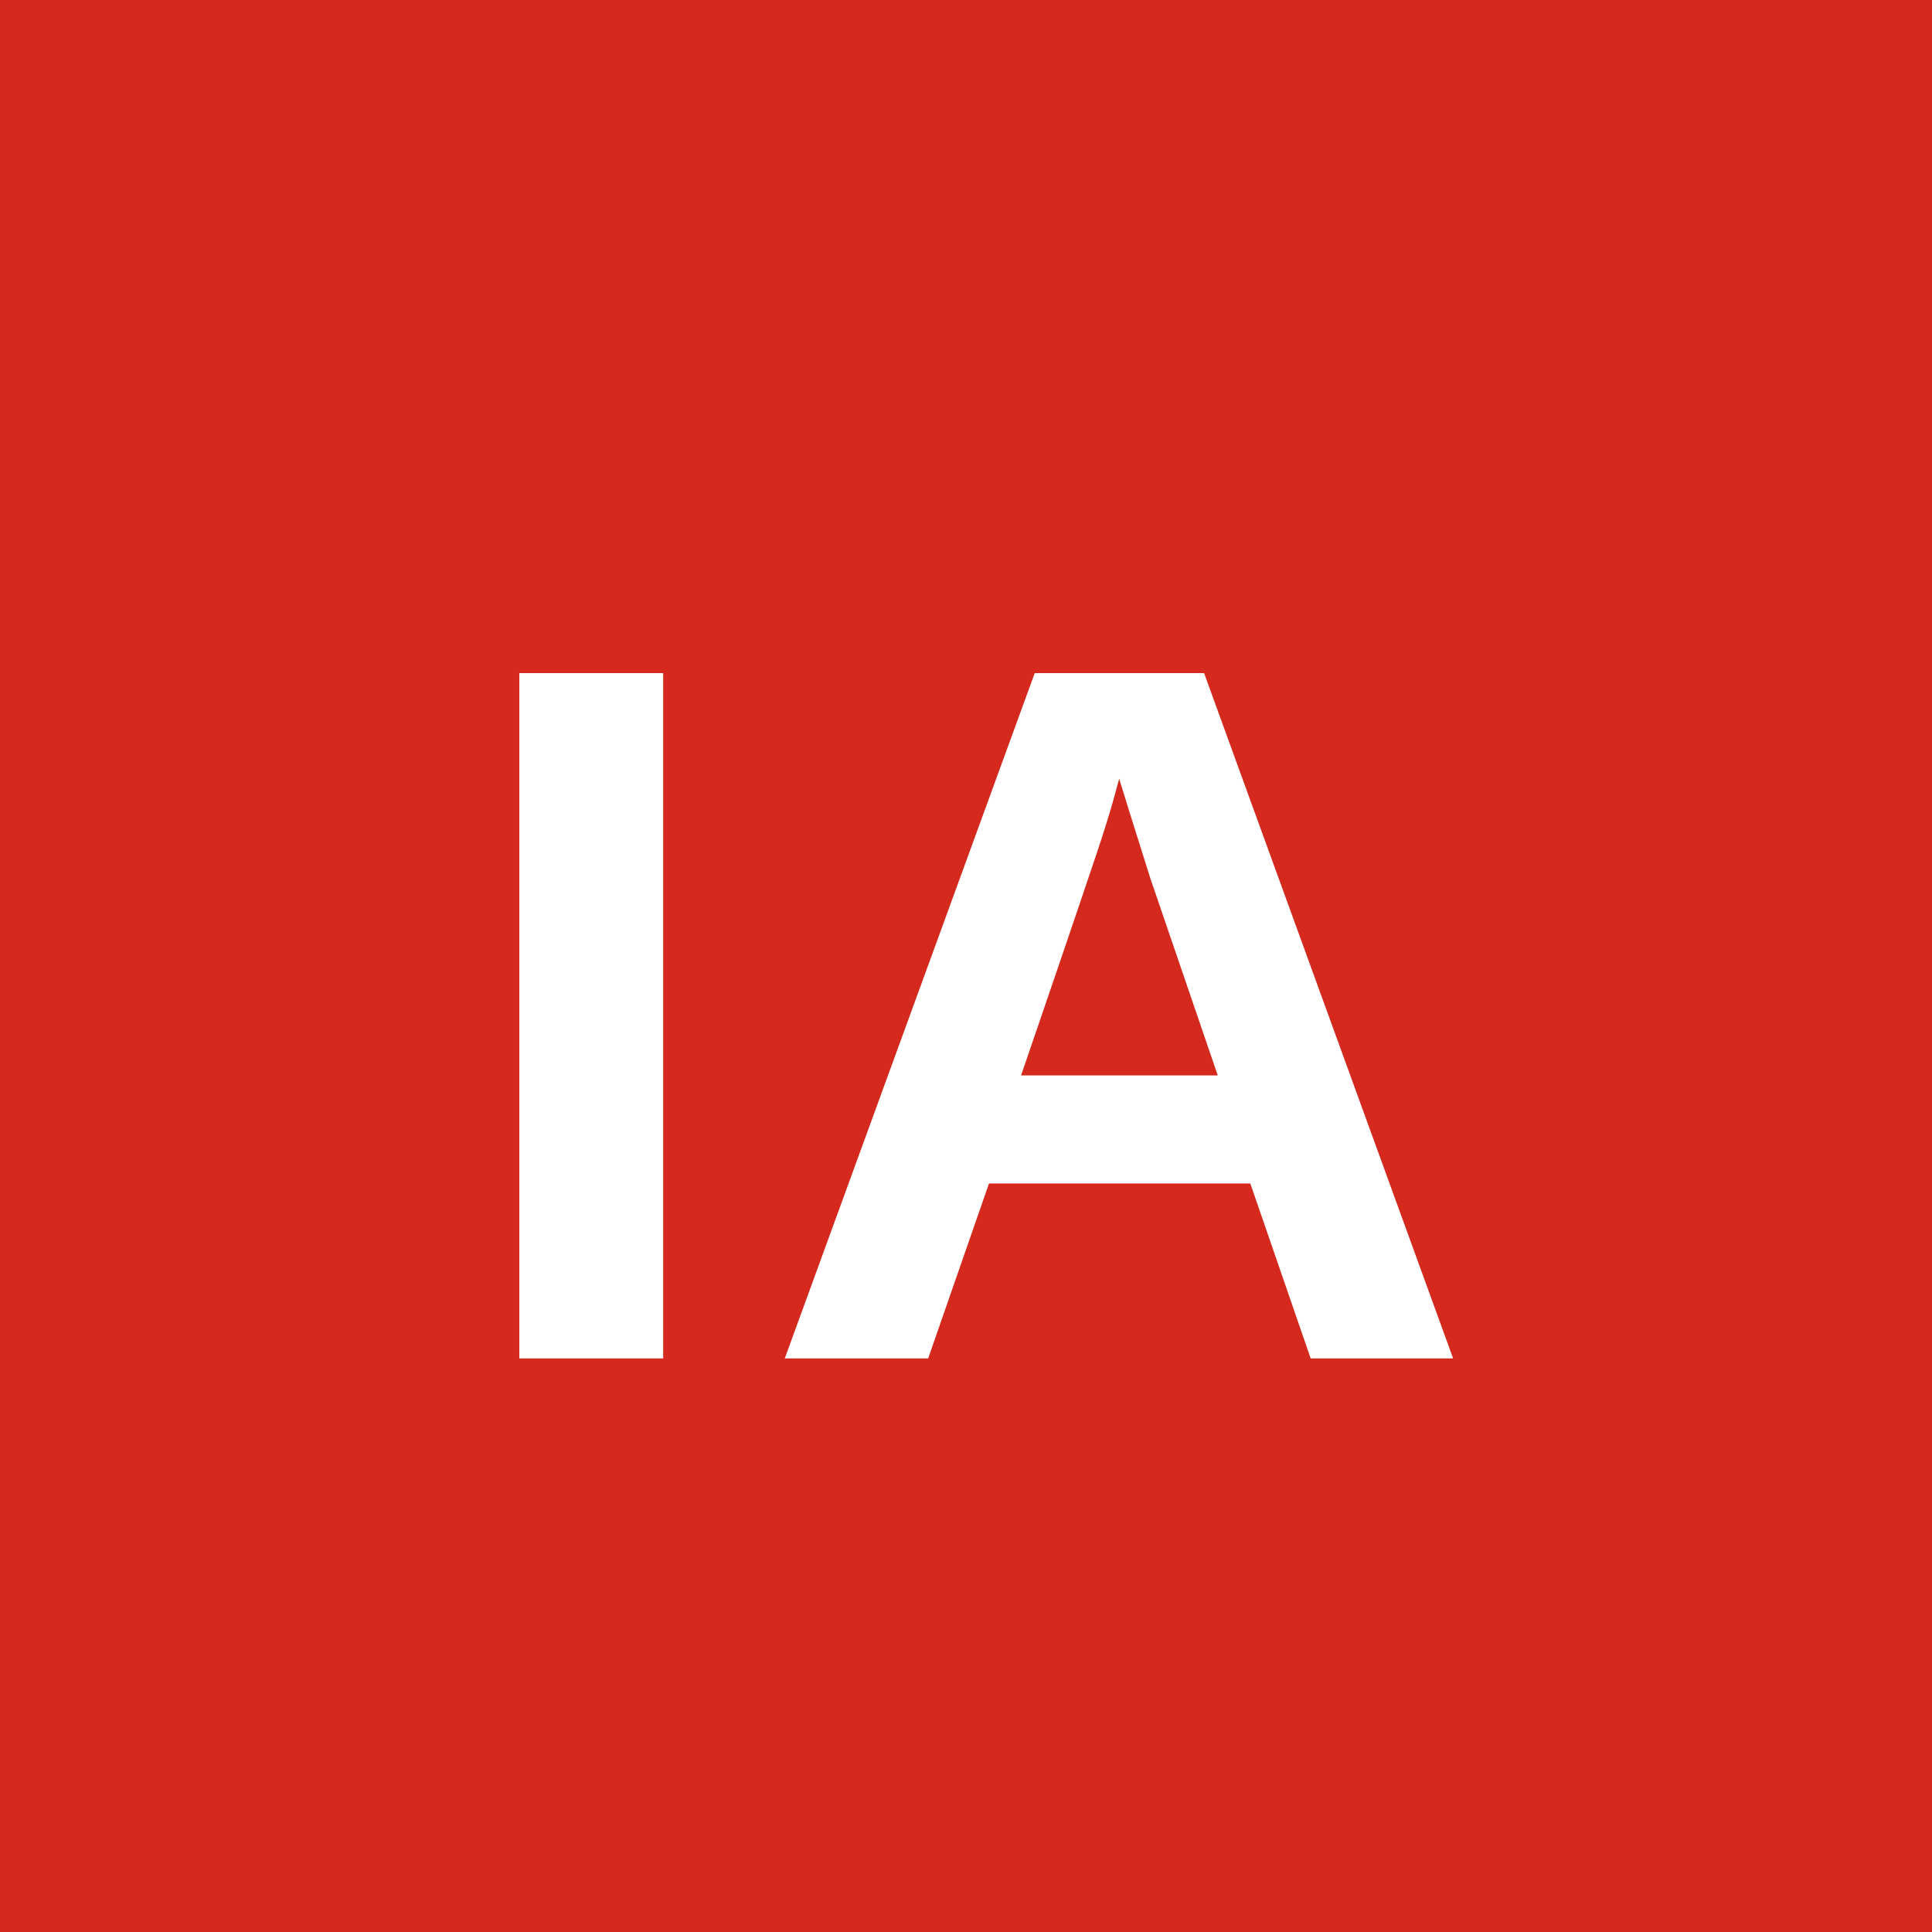
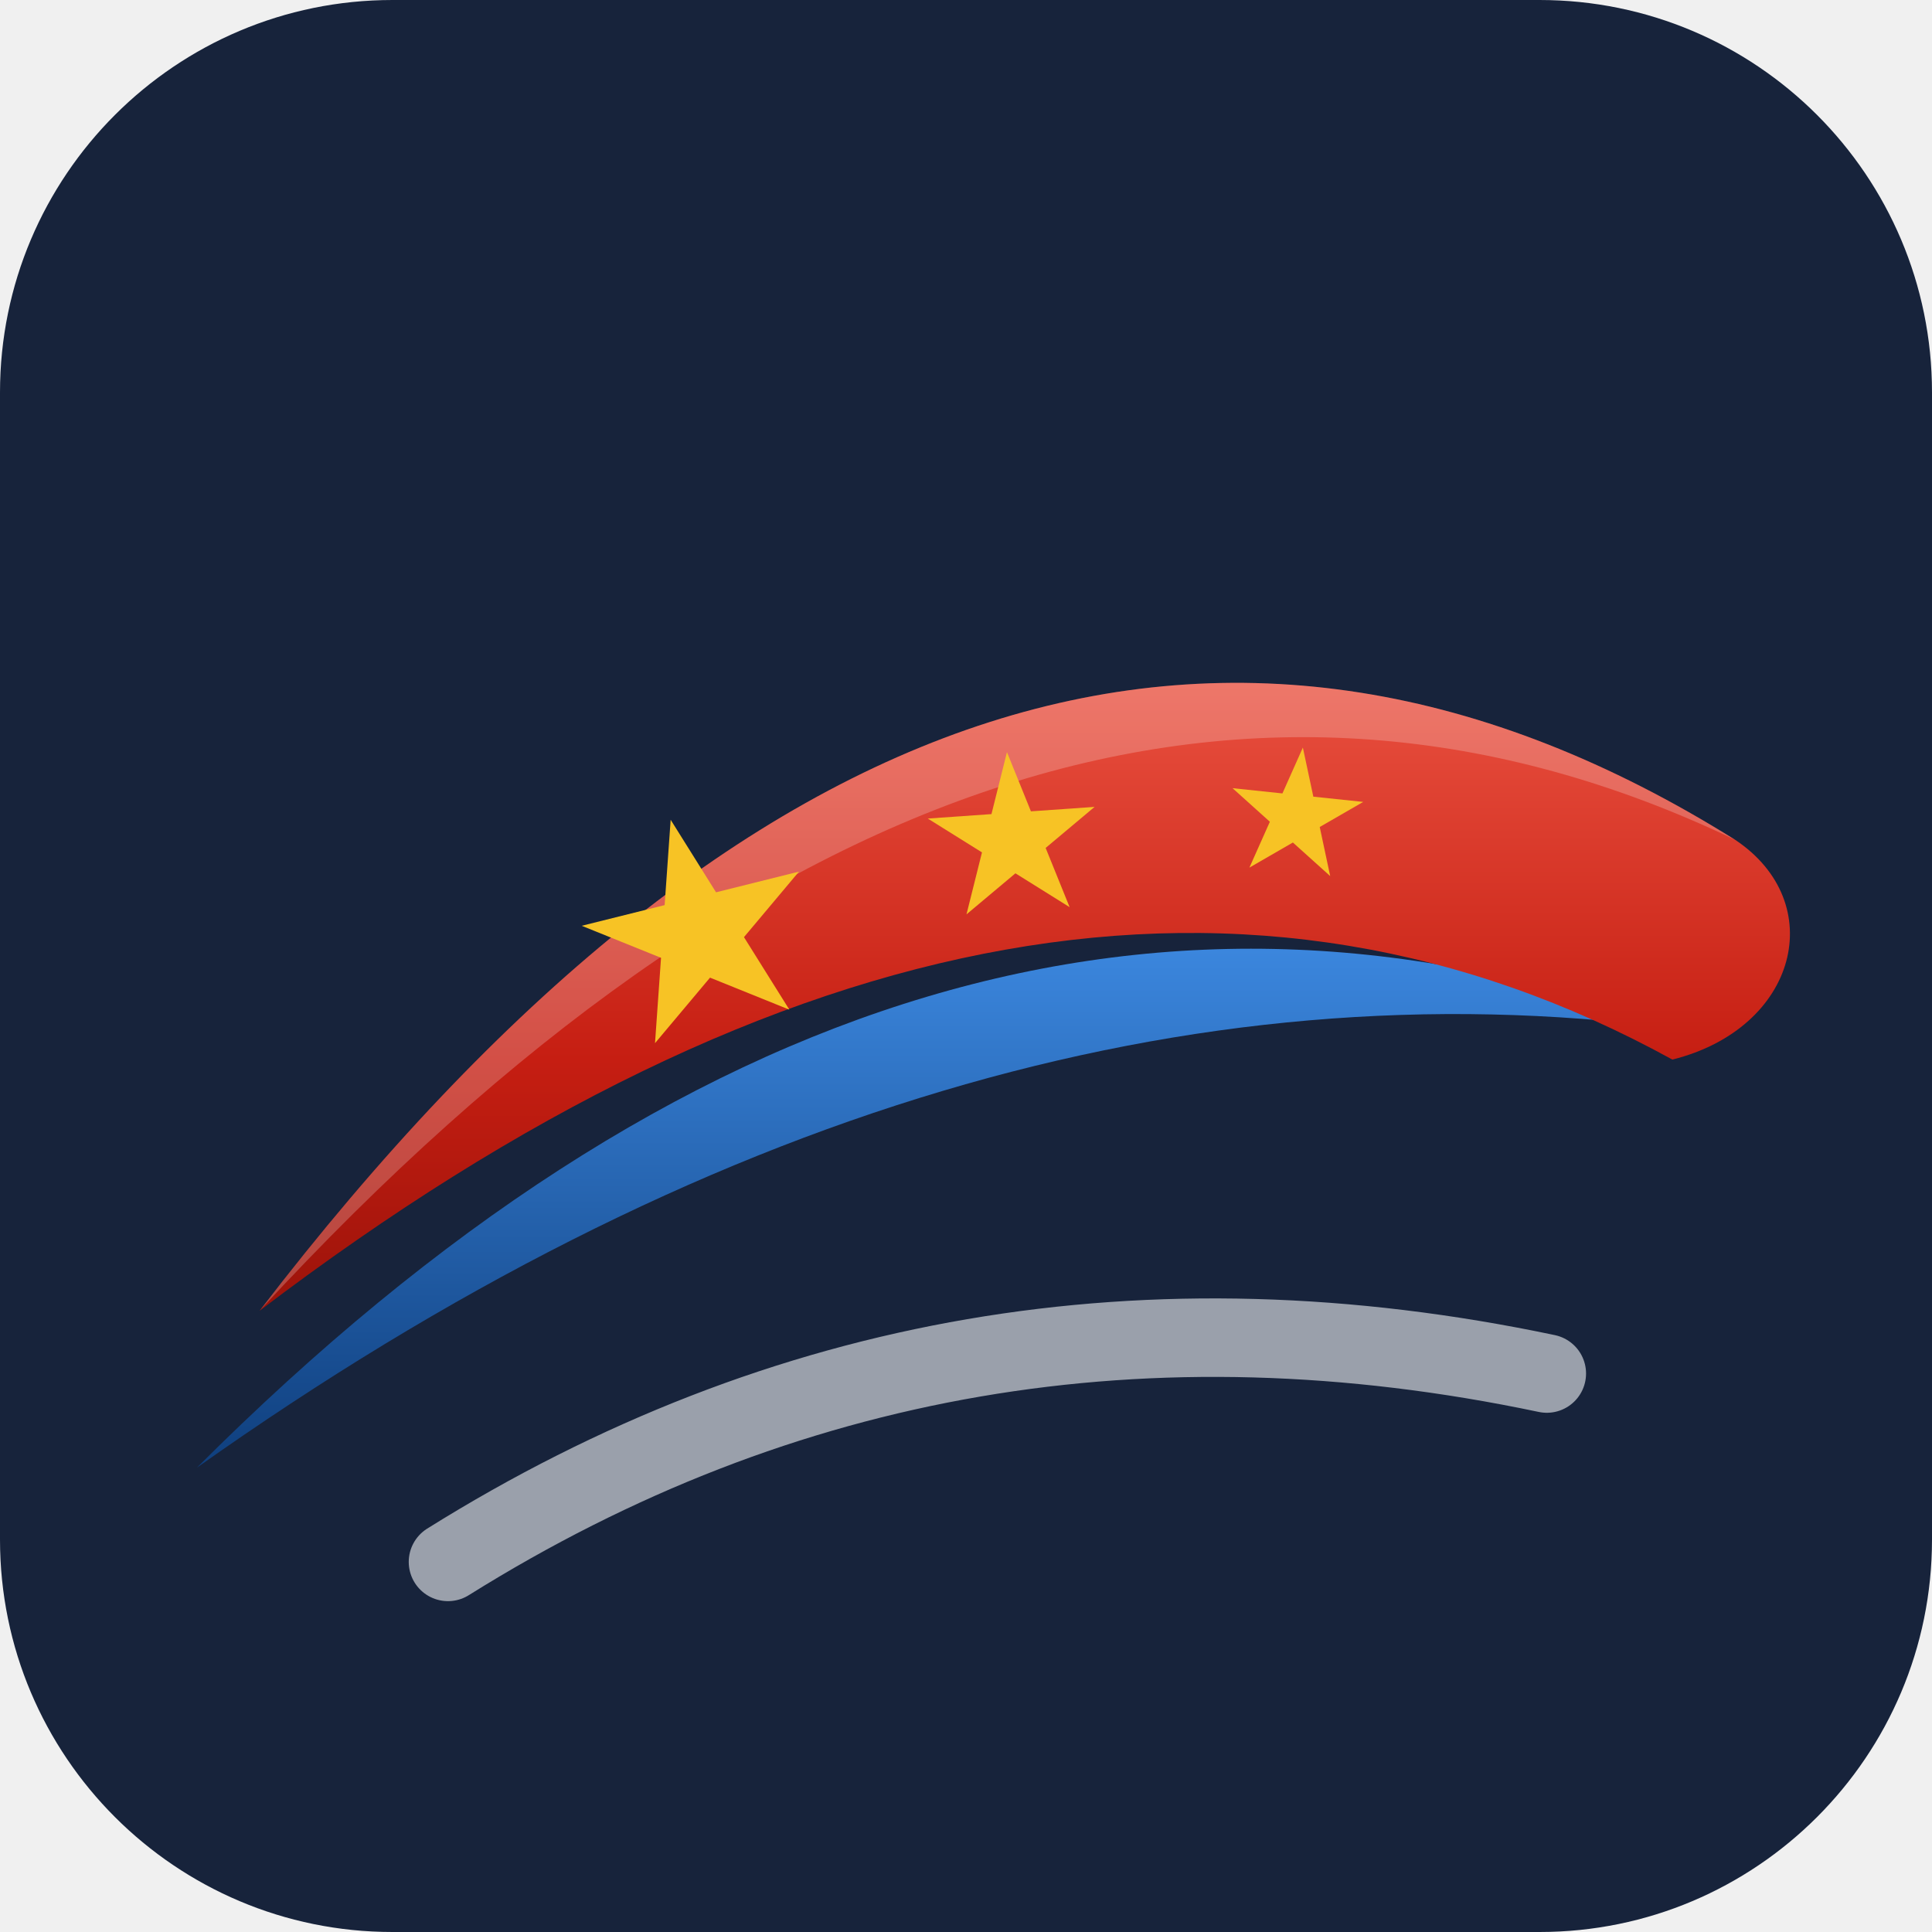
- <svg xmlns="http://www.w3.org/2000/svg" viewBox="0 0 64 64">
-   <rect width="64" height="64" fill="#D6291E" />
-   <text x="32" y="45" font-family="Arial, Helvetica, sans-serif" font-size="33" font-weight="700" fill="#FFFFFF" text-anchor="middle" letter-spacing="1">IA</text>
+ <svg xmlns="http://www.w3.org/2000/svg" viewBox="0 0 64 64" width="64" height="64">
+   <defs>
+     <linearGradient id="fRed" x1="0" y1="0" x2="0" y2="1">
+       <stop offset="0" stop-color="#E9503F" />
+       <stop offset="0.6" stop-color="#C61E12" />
+       <stop offset="1" stop-color="#9C130A" />
+     </linearGradient>
+     <linearGradient id="fBlue" x1="0" y1="0" x2="0" y2="1">
+       <stop offset="0" stop-color="#3B86DD" />
+       <stop offset="1" stop-color="#0F3F7E" />
+     </linearGradient>
+   </defs>
+   <rect width="64" height="64" rx="13" fill="#17233b" />
+   <g transform="translate(3.4,14.3) scale(0.52)">
+     <path d="M6,66 Q52,20 100,38 Q54,32 6,66 Z" fill="url(#fBlue)" />
+     <path d="M10,56 Q56,-4 104,26 C110,30 108,38 100,40 Q60,18 10,56 Z" fill="url(#fRed)" />
+     <path d="M10,56 Q56,-4 104,26 Q58,4 10,56 Z" fill="#FFFFFF" opacity="0.22" />
+     <g fill="#F7C325">
+       <polygon transform="translate(38,32) scale(7.5) rotate(-14)" points="0,-1 0.225,-0.309 0.951,-0.309 0.363,0.118 0.588,0.809 0,0.382 -0.588,0.809 -0.363,0.118 -0.951,-0.309 -0.225,-0.309" />
+       <polygon transform="translate(58,26) scale(5.6) rotate(-4)" points="0,-1 0.225,-0.309 0.951,-0.309 0.363,0.118 0.588,0.809 0,0.382 -0.588,0.809 -0.363,0.118 -0.951,-0.309 -0.225,-0.309" />
+       <polygon transform="translate(76,24.5) scale(4.4) rotate(6)" points="0,-1 0.225,-0.309 0.951,-0.309 0.363,0.118 0.588,0.809 0,0.382 -0.588,0.809 -0.363,0.118 -0.951,-0.309 -0.225,-0.309" />
+     </g>
+     <path d="M22,72 Q54,52 92,60" stroke="#9AA0AB" stroke-width="5" stroke-linecap="round" fill="none" />
+   </g>
</svg>
